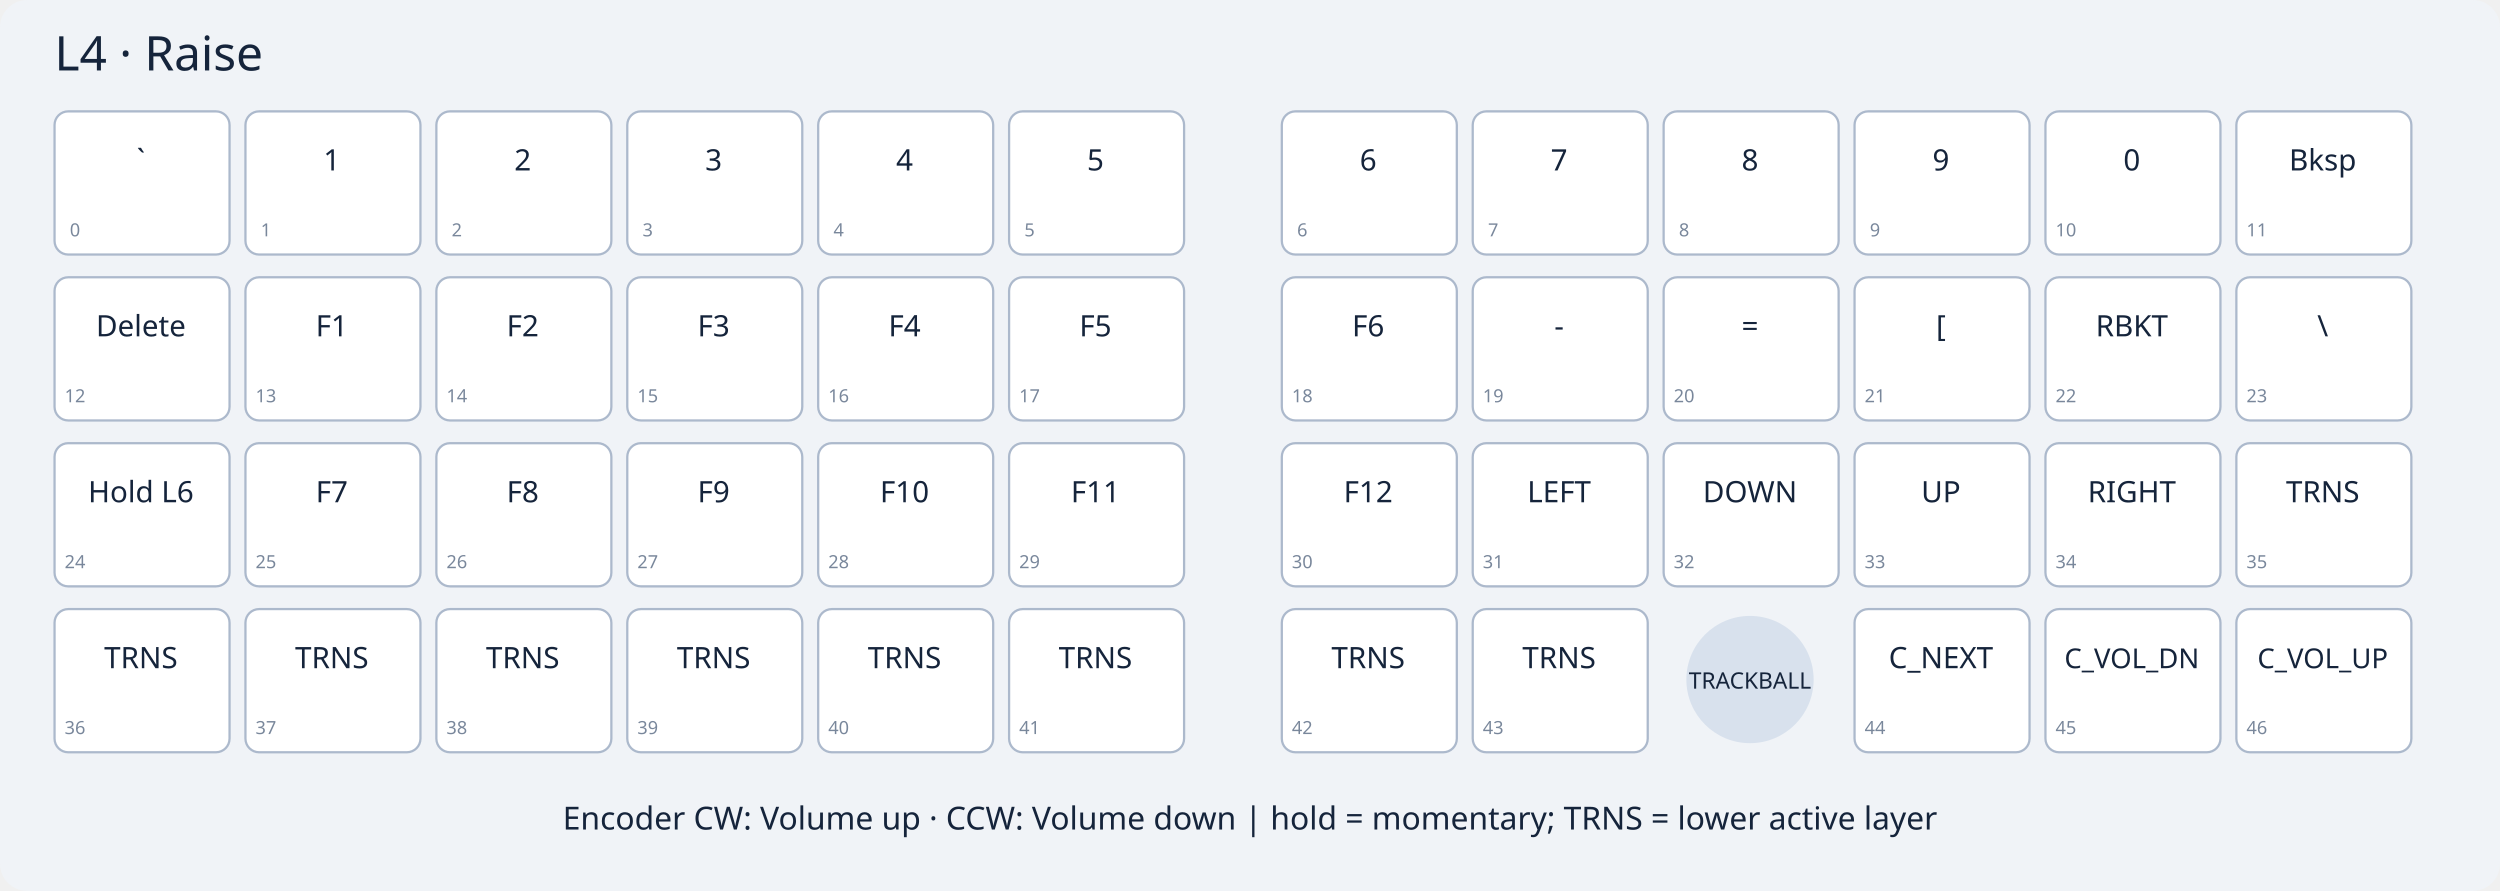
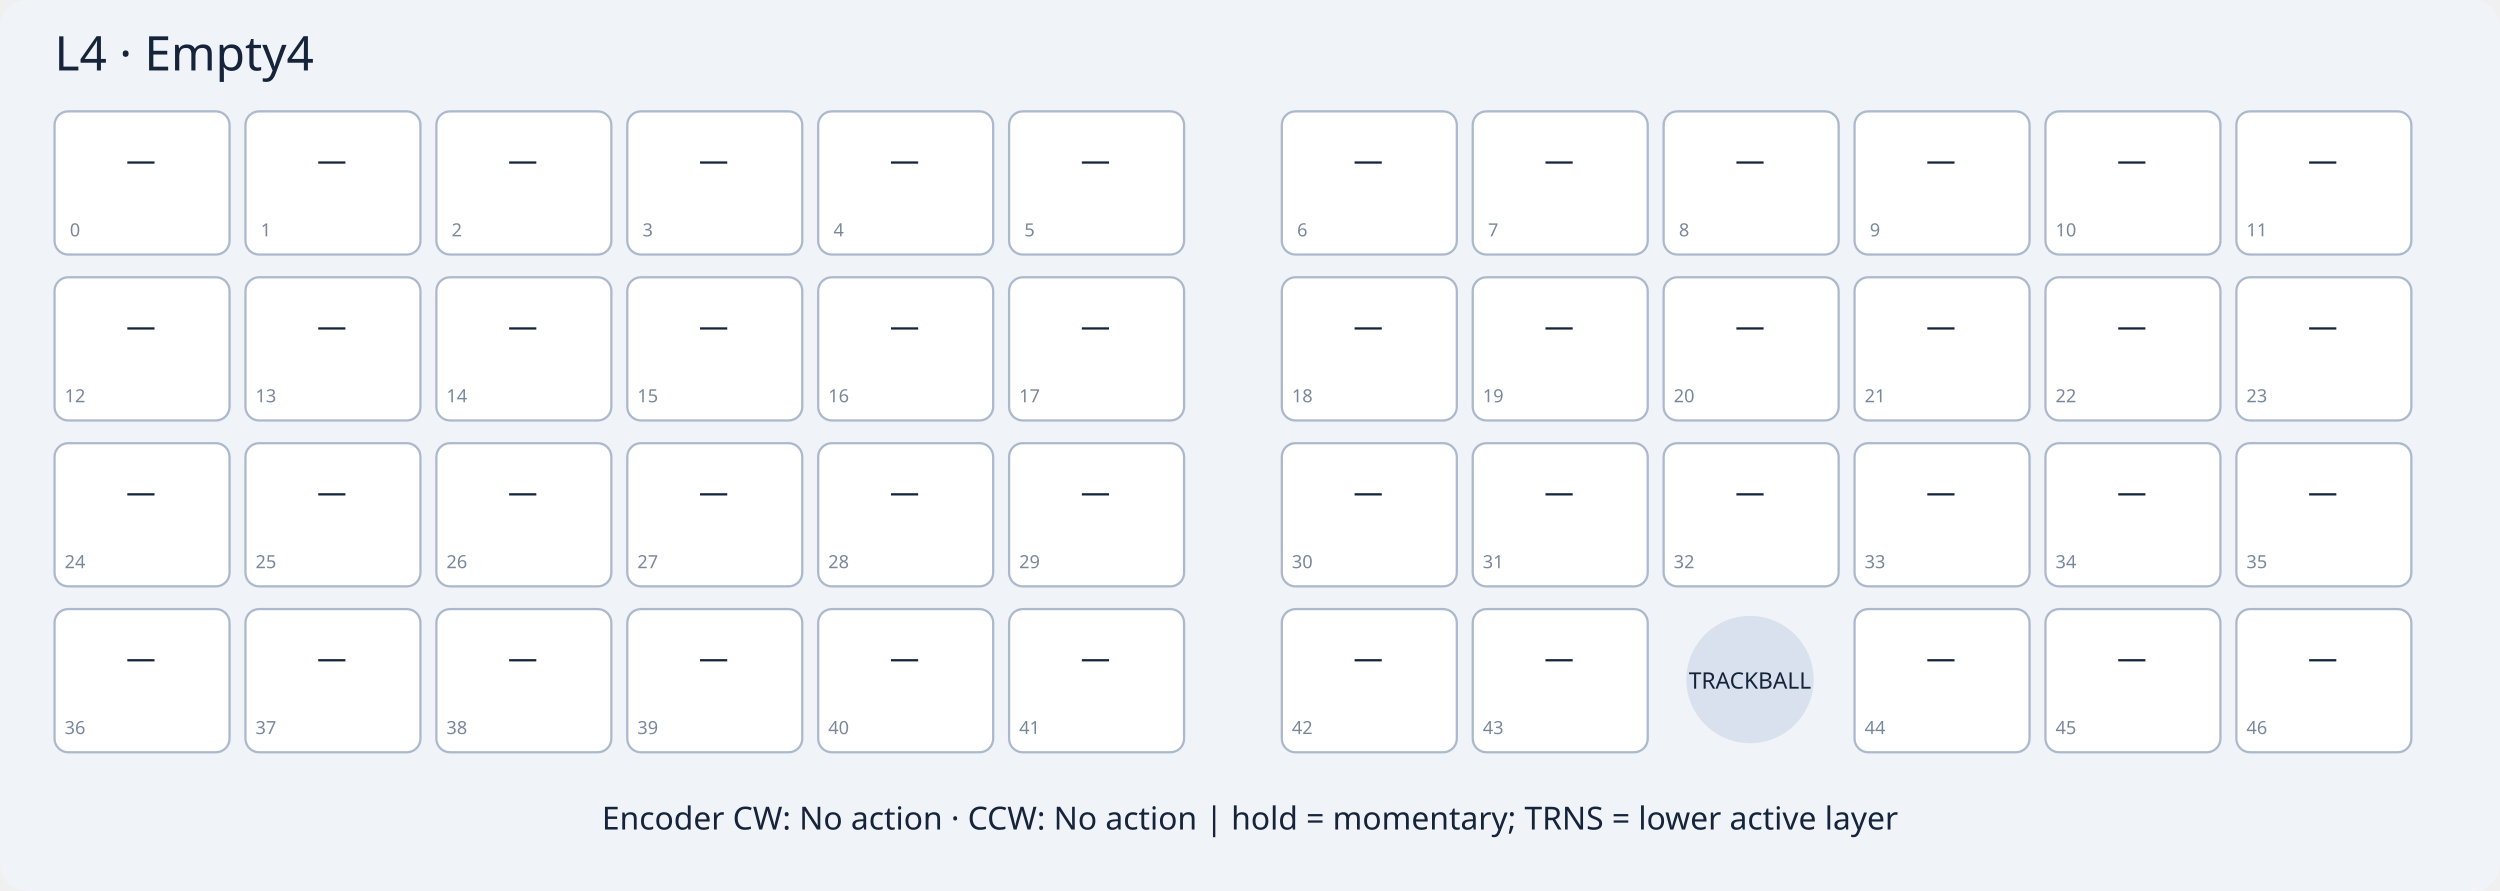
<svg xmlns="http://www.w3.org/2000/svg" width="1100" height="392" viewBox="0 0 1100 392">
  <rect width="1100" height="392" rx="12" fill="#f0f3f7" />
-   <text x="24" y="31" font-family="sans-serif" font-size="21" fill="#15243b">L4 · Raise</text>
+   <text x="24" y="31" font-family="sans-serif" font-size="21" fill="#15243b">L4 · Empty4</text>
  <g font-family="sans-serif" fill="#15243b" text-anchor="middle">
    <g>
      <rect x="24" y="49" width="77" height="63" rx="6" fill="white" stroke="#acb9cc" />
-       <text x="62" y="75" font-size="13">`</text>
+       <text x="62" y="75" font-size="13">—</text>
      <text x="33" y="104" font-size="8" fill="#79879b">0</text>
    </g>
    <g>
      <rect x="108" y="49" width="77" height="63" rx="6" fill="white" stroke="#acb9cc" />
-       <text x="146" y="75" font-size="13">1</text>
+       <text x="146" y="75" font-size="13">—</text>
      <text x="117" y="104" font-size="8" fill="#79879b">1</text>
    </g>
    <g>
      <rect x="192" y="49" width="77" height="63" rx="6" fill="white" stroke="#acb9cc" />
-       <text x="230" y="75" font-size="13">2</text>
+       <text x="230" y="75" font-size="13">—</text>
      <text x="201" y="104" font-size="8" fill="#79879b">2</text>
    </g>
    <g>
      <rect x="276" y="49" width="77" height="63" rx="6" fill="white" stroke="#acb9cc" />
-       <text x="314" y="75" font-size="13">3</text>
+       <text x="314" y="75" font-size="13">—</text>
      <text x="285" y="104" font-size="8" fill="#79879b">3</text>
    </g>
    <g>
      <rect x="360" y="49" width="77" height="63" rx="6" fill="white" stroke="#acb9cc" />
-       <text x="398" y="75" font-size="13">4</text>
+       <text x="398" y="75" font-size="13">—</text>
      <text x="369" y="104" font-size="8" fill="#79879b">4</text>
    </g>
    <g>
      <rect x="444" y="49" width="77" height="63" rx="6" fill="white" stroke="#acb9cc" />
-       <text x="482" y="75" font-size="13">5</text>
+       <text x="482" y="75" font-size="13">—</text>
      <text x="453" y="104" font-size="8" fill="#79879b">5</text>
    </g>
    <g>
      <rect x="564" y="49" width="77" height="63" rx="6" fill="white" stroke="#acb9cc" />
-       <text x="602" y="75" font-size="13">6</text>
+       <text x="602" y="75" font-size="13">—</text>
      <text x="573" y="104" font-size="8" fill="#79879b">6</text>
    </g>
    <g>
      <rect x="648" y="49" width="77" height="63" rx="6" fill="white" stroke="#acb9cc" />
-       <text x="686" y="75" font-size="13">7</text>
+       <text x="686" y="75" font-size="13">—</text>
      <text x="657" y="104" font-size="8" fill="#79879b">7</text>
    </g>
    <g>
      <rect x="732" y="49" width="77" height="63" rx="6" fill="white" stroke="#acb9cc" />
-       <text x="770" y="75" font-size="13">8</text>
+       <text x="770" y="75" font-size="13">—</text>
      <text x="741" y="104" font-size="8" fill="#79879b">8</text>
    </g>
    <g>
      <rect x="816" y="49" width="77" height="63" rx="6" fill="white" stroke="#acb9cc" />
-       <text x="854" y="75" font-size="13">9</text>
+       <text x="854" y="75" font-size="13">—</text>
      <text x="825" y="104" font-size="8" fill="#79879b">9</text>
    </g>
    <g>
      <rect x="900" y="49" width="77" height="63" rx="6" fill="white" stroke="#acb9cc" />
-       <text x="938" y="75" font-size="13">0</text>
+       <text x="938" y="75" font-size="13">—</text>
      <text x="909" y="104" font-size="8" fill="#79879b">10</text>
    </g>
    <g>
      <rect x="984" y="49" width="77" height="63" rx="6" fill="white" stroke="#acb9cc" />
-       <text x="1022" y="75" font-size="13">Bksp</text>
+       <text x="1022" y="75" font-size="13">—</text>
      <text x="993" y="104" font-size="8" fill="#79879b">11</text>
    </g>
    <g>
      <rect x="24" y="122" width="77" height="63" rx="6" fill="white" stroke="#acb9cc" />
-       <text x="62" y="148" font-size="13">Delete</text>
+       <text x="62" y="148" font-size="13">—</text>
      <text x="33" y="177" font-size="8" fill="#79879b">12</text>
    </g>
    <g>
      <rect x="108" y="122" width="77" height="63" rx="6" fill="white" stroke="#acb9cc" />
-       <text x="146" y="148" font-size="13">F1</text>
+       <text x="146" y="148" font-size="13">—</text>
      <text x="117" y="177" font-size="8" fill="#79879b">13</text>
    </g>
    <g>
      <rect x="192" y="122" width="77" height="63" rx="6" fill="white" stroke="#acb9cc" />
-       <text x="230" y="148" font-size="13">F2</text>
+       <text x="230" y="148" font-size="13">—</text>
      <text x="201" y="177" font-size="8" fill="#79879b">14</text>
    </g>
    <g>
      <rect x="276" y="122" width="77" height="63" rx="6" fill="white" stroke="#acb9cc" />
-       <text x="314" y="148" font-size="13">F3</text>
+       <text x="314" y="148" font-size="13">—</text>
      <text x="285" y="177" font-size="8" fill="#79879b">15</text>
    </g>
    <g>
      <rect x="360" y="122" width="77" height="63" rx="6" fill="white" stroke="#acb9cc" />
-       <text x="398" y="148" font-size="13">F4</text>
+       <text x="398" y="148" font-size="13">—</text>
      <text x="369" y="177" font-size="8" fill="#79879b">16</text>
    </g>
    <g>
      <rect x="444" y="122" width="77" height="63" rx="6" fill="white" stroke="#acb9cc" />
-       <text x="482" y="148" font-size="13">F5</text>
+       <text x="482" y="148" font-size="13">—</text>
      <text x="453" y="177" font-size="8" fill="#79879b">17</text>
    </g>
    <g>
      <rect x="564" y="122" width="77" height="63" rx="6" fill="white" stroke="#acb9cc" />
-       <text x="602" y="148" font-size="13">F6</text>
+       <text x="602" y="148" font-size="13">—</text>
      <text x="573" y="177" font-size="8" fill="#79879b">18</text>
    </g>
    <g>
      <rect x="648" y="122" width="77" height="63" rx="6" fill="white" stroke="#acb9cc" />
-       <text x="686" y="148" font-size="13">-</text>
+       <text x="686" y="148" font-size="13">—</text>
      <text x="657" y="177" font-size="8" fill="#79879b">19</text>
    </g>
    <g>
      <rect x="732" y="122" width="77" height="63" rx="6" fill="white" stroke="#acb9cc" />
-       <text x="770" y="148" font-size="13">=</text>
+       <text x="770" y="148" font-size="13">—</text>
      <text x="741" y="177" font-size="8" fill="#79879b">20</text>
    </g>
    <g>
      <rect x="816" y="122" width="77" height="63" rx="6" fill="white" stroke="#acb9cc" />
-       <text x="854" y="148" font-size="13">[</text>
+       <text x="854" y="148" font-size="13">—</text>
      <text x="825" y="177" font-size="8" fill="#79879b">21</text>
    </g>
    <g>
      <rect x="900" y="122" width="77" height="63" rx="6" fill="white" stroke="#acb9cc" />
-       <text x="938" y="148" font-size="13">RBKT</text>
+       <text x="938" y="148" font-size="13">—</text>
      <text x="909" y="177" font-size="8" fill="#79879b">22</text>
    </g>
    <g>
      <rect x="984" y="122" width="77" height="63" rx="6" fill="white" stroke="#acb9cc" />
-       <text x="1022" y="148" font-size="13">\</text>
+       <text x="1022" y="148" font-size="13">—</text>
      <text x="993" y="177" font-size="8" fill="#79879b">23</text>
    </g>
    <g>
      <rect x="24" y="195" width="77" height="63" rx="6" fill="white" stroke="#acb9cc" />
-       <text x="62" y="221" font-size="13">Hold L6</text>
+       <text x="62" y="221" font-size="13">—</text>
      <text x="33" y="250" font-size="8" fill="#79879b">24</text>
    </g>
    <g>
      <rect x="108" y="195" width="77" height="63" rx="6" fill="white" stroke="#acb9cc" />
-       <text x="146" y="221" font-size="13">F7</text>
+       <text x="146" y="221" font-size="13">—</text>
      <text x="117" y="250" font-size="8" fill="#79879b">25</text>
    </g>
    <g>
      <rect x="192" y="195" width="77" height="63" rx="6" fill="white" stroke="#acb9cc" />
-       <text x="230" y="221" font-size="13">F8</text>
+       <text x="230" y="221" font-size="13">—</text>
      <text x="201" y="250" font-size="8" fill="#79879b">26</text>
    </g>
    <g>
      <rect x="276" y="195" width="77" height="63" rx="6" fill="white" stroke="#acb9cc" />
-       <text x="314" y="221" font-size="13">F9</text>
+       <text x="314" y="221" font-size="13">—</text>
      <text x="285" y="250" font-size="8" fill="#79879b">27</text>
    </g>
    <g>
      <rect x="360" y="195" width="77" height="63" rx="6" fill="white" stroke="#acb9cc" />
-       <text x="398" y="221" font-size="13">F10</text>
+       <text x="398" y="221" font-size="13">—</text>
      <text x="369" y="250" font-size="8" fill="#79879b">28</text>
    </g>
    <g>
      <rect x="444" y="195" width="77" height="63" rx="6" fill="white" stroke="#acb9cc" />
-       <text x="482" y="221" font-size="13">F11</text>
+       <text x="482" y="221" font-size="13">—</text>
      <text x="453" y="250" font-size="8" fill="#79879b">29</text>
    </g>
    <g>
      <rect x="564" y="195" width="77" height="63" rx="6" fill="white" stroke="#acb9cc" />
-       <text x="602" y="221" font-size="13">F12</text>
+       <text x="602" y="221" font-size="13">—</text>
      <text x="573" y="250" font-size="8" fill="#79879b">30</text>
    </g>
    <g>
      <rect x="648" y="195" width="77" height="63" rx="6" fill="white" stroke="#acb9cc" />
-       <text x="686" y="221" font-size="13">LEFT</text>
+       <text x="686" y="221" font-size="13">—</text>
      <text x="657" y="250" font-size="8" fill="#79879b">31</text>
    </g>
    <g>
      <rect x="732" y="195" width="77" height="63" rx="6" fill="white" stroke="#acb9cc" />
-       <text x="770" y="221" font-size="13">DOWN</text>
+       <text x="770" y="221" font-size="13">—</text>
      <text x="741" y="250" font-size="8" fill="#79879b">32</text>
    </g>
    <g>
      <rect x="816" y="195" width="77" height="63" rx="6" fill="white" stroke="#acb9cc" />
-       <text x="854" y="221" font-size="13">UP</text>
+       <text x="854" y="221" font-size="13">—</text>
      <text x="825" y="250" font-size="8" fill="#79879b">33</text>
    </g>
    <g>
      <rect x="900" y="195" width="77" height="63" rx="6" fill="white" stroke="#acb9cc" />
-       <text x="938" y="221" font-size="13">RIGHT</text>
+       <text x="938" y="221" font-size="13">—</text>
      <text x="909" y="250" font-size="8" fill="#79879b">34</text>
    </g>
    <g>
      <rect x="984" y="195" width="77" height="63" rx="6" fill="white" stroke="#acb9cc" />
-       <text x="1022" y="221" font-size="13">TRNS</text>
+       <text x="1022" y="221" font-size="13">—</text>
      <text x="993" y="250" font-size="8" fill="#79879b">35</text>
    </g>
    <g>
      <rect x="24" y="268" width="77" height="63" rx="6" fill="white" stroke="#acb9cc" />
-       <text x="62" y="294" font-size="13">TRNS</text>
+       <text x="62" y="294" font-size="13">—</text>
      <text x="33" y="323" font-size="8" fill="#79879b">36</text>
    </g>
    <g>
      <rect x="108" y="268" width="77" height="63" rx="6" fill="white" stroke="#acb9cc" />
-       <text x="146" y="294" font-size="13">TRNS</text>
+       <text x="146" y="294" font-size="13">—</text>
      <text x="117" y="323" font-size="8" fill="#79879b">37</text>
    </g>
    <g>
      <rect x="192" y="268" width="77" height="63" rx="6" fill="white" stroke="#acb9cc" />
-       <text x="230" y="294" font-size="13">TRNS</text>
+       <text x="230" y="294" font-size="13">—</text>
      <text x="201" y="323" font-size="8" fill="#79879b">38</text>
    </g>
    <g>
      <rect x="276" y="268" width="77" height="63" rx="6" fill="white" stroke="#acb9cc" />
-       <text x="314" y="294" font-size="13">TRNS</text>
+       <text x="314" y="294" font-size="13">—</text>
      <text x="285" y="323" font-size="8" fill="#79879b">39</text>
    </g>
    <g>
      <rect x="360" y="268" width="77" height="63" rx="6" fill="white" stroke="#acb9cc" />
-       <text x="398" y="294" font-size="13">TRNS</text>
+       <text x="398" y="294" font-size="13">—</text>
      <text x="369" y="323" font-size="8" fill="#79879b">40</text>
    </g>
    <g>
      <rect x="444" y="268" width="77" height="63" rx="6" fill="white" stroke="#acb9cc" />
-       <text x="482" y="294" font-size="13">TRNS</text>
+       <text x="482" y="294" font-size="13">—</text>
      <text x="453" y="323" font-size="8" fill="#79879b">41</text>
    </g>
    <g>
      <rect x="564" y="268" width="77" height="63" rx="6" fill="white" stroke="#acb9cc" />
-       <text x="602" y="294" font-size="13">TRNS</text>
+       <text x="602" y="294" font-size="13">—</text>
      <text x="573" y="323" font-size="8" fill="#79879b">42</text>
    </g>
    <g>
      <rect x="648" y="268" width="77" height="63" rx="6" fill="white" stroke="#acb9cc" />
-       <text x="686" y="294" font-size="13">TRNS</text>
+       <text x="686" y="294" font-size="13">—</text>
      <text x="657" y="323" font-size="8" fill="#79879b">43</text>
    </g>
    <circle cx="770" cy="299" r="28" fill="#d8e1ed" />
    <text x="770" y="303" font-size="10">TRACKBALL</text>
    <g>
      <rect x="816" y="268" width="77" height="63" rx="6" fill="white" stroke="#acb9cc" />
-       <text x="854" y="294" font-size="13">C_NEXT</text>
+       <text x="854" y="294" font-size="13">—</text>
      <text x="825" y="323" font-size="8" fill="#79879b">44</text>
    </g>
    <g>
      <rect x="900" y="268" width="77" height="63" rx="6" fill="white" stroke="#acb9cc" />
-       <text x="938" y="294" font-size="12.1">C_VOL_DN</text>
+       <text x="938" y="294" font-size="13">—</text>
      <text x="909" y="323" font-size="8" fill="#79879b">45</text>
    </g>
    <g>
      <rect x="984" y="268" width="77" height="63" rx="6" fill="white" stroke="#acb9cc" />
-       <text x="1022" y="294" font-size="12.1">C_VOL_UP</text>
+       <text x="1022" y="294" font-size="13">—</text>
      <text x="993" y="323" font-size="8" fill="#79879b">46</text>
    </g>
-     <text x="550" y="365" font-size="14">Encoder CW: Volume up · CCW: Volume down | hold = momentary; TRNS = lower active layer</text>
+     <text x="550" y="365" font-size="14">Encoder CW: No action · CCW: No action | hold = momentary; TRNS = lower active layer</text>
  </g>
</svg>
